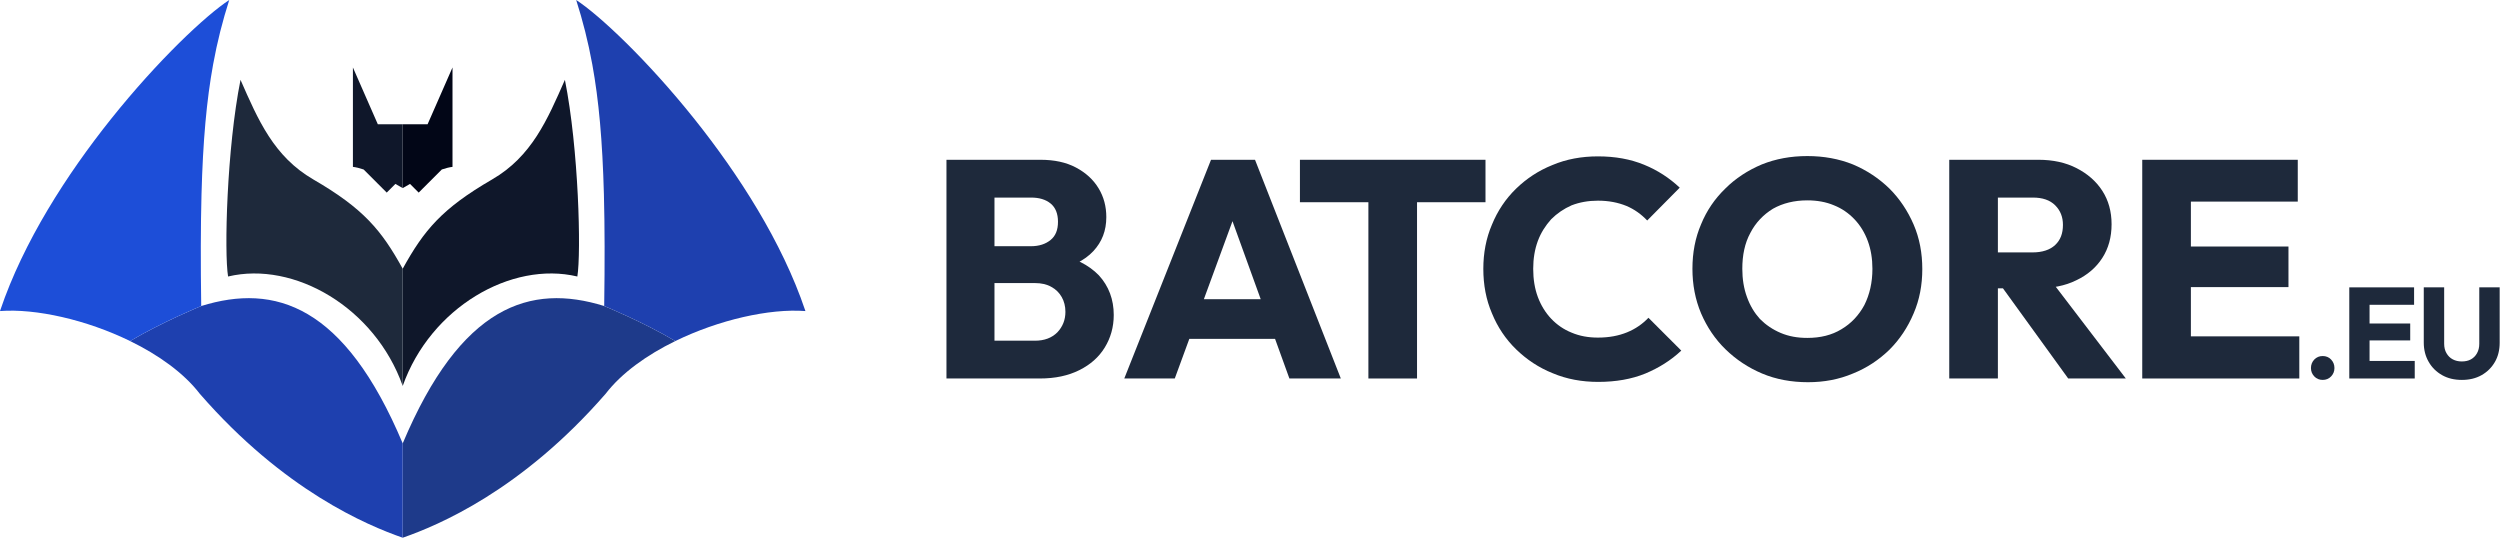
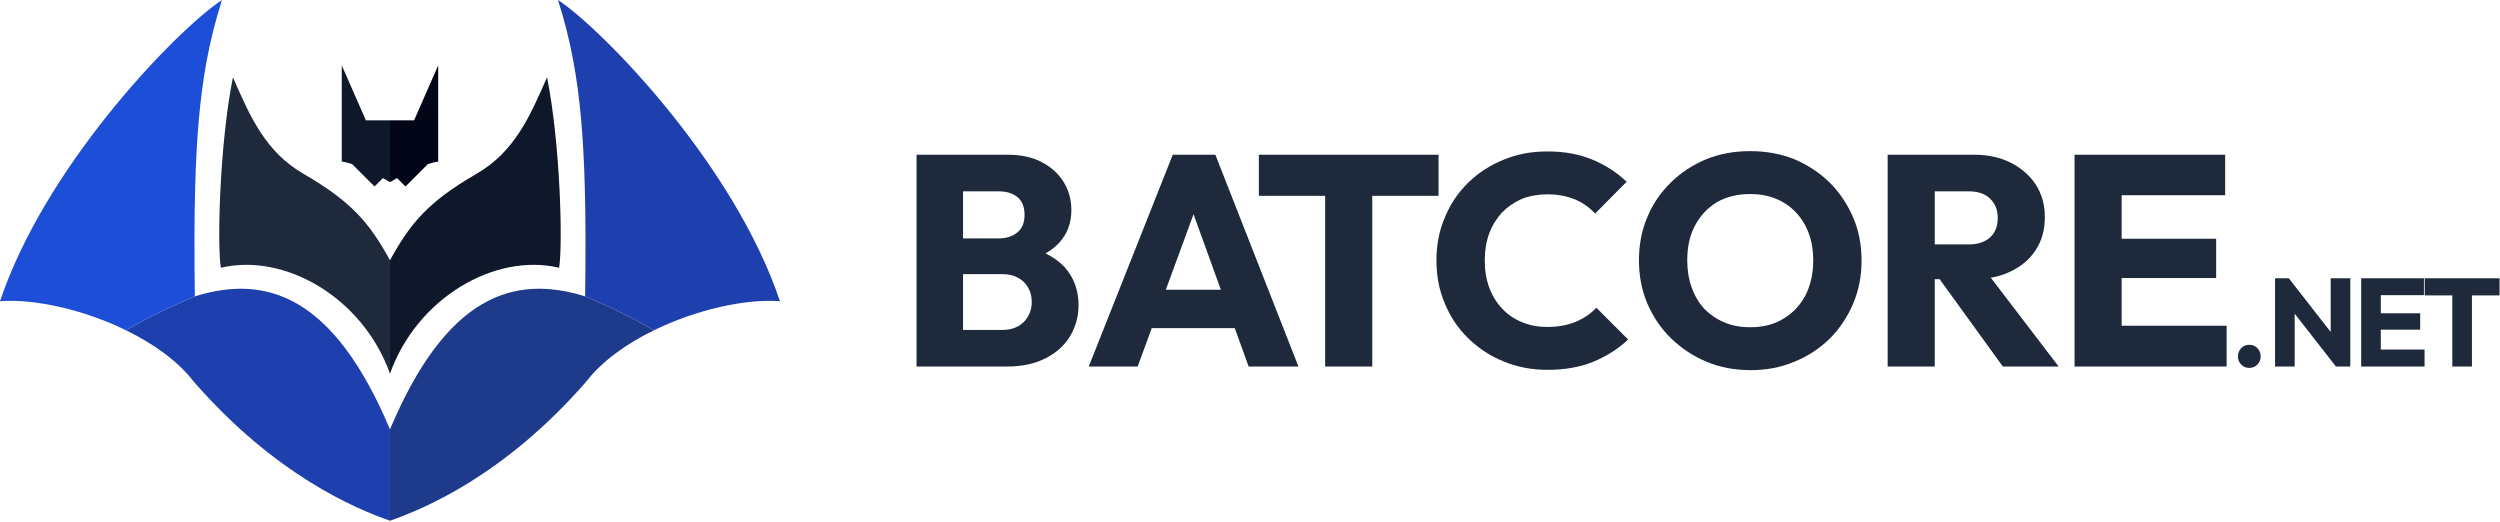
- <svg xmlns="http://www.w3.org/2000/svg" width="100%" height="100%" viewBox="0 0 2421 522" version="1.1" xml:space="preserve" style="fill-rule:evenodd;clip-rule:evenodd;stroke-linejoin:round;stroke-miterlimit:2;">
+ <svg xmlns="http://www.w3.org/2000/svg" width="100%" height="100%" viewBox="0 0 2500 522" version="1.1" xml:space="preserve" style="fill-rule:evenodd;clip-rule:evenodd;stroke-linejoin:round;stroke-miterlimit:2;">
  <g transform="matrix(1,0,0,1,-543.597,-979.522)">
    <g transform="matrix(1,0,0,1,168.189,212.643)">
      <g transform="matrix(300,0,0,300,1271.56,1133.41)">
        <path d="M0.188,-0L0.188,-0.122L0.354,-0.122C0.384,-0.122 0.408,-0.131 0.426,-0.149C0.443,-0.167 0.452,-0.189 0.452,-0.215C0.452,-0.233 0.448,-0.249 0.44,-0.263C0.432,-0.277 0.421,-0.288 0.406,-0.296C0.392,-0.304 0.374,-0.308 0.354,-0.308L0.188,-0.308L0.188,-0.427L0.341,-0.427C0.367,-0.427 0.388,-0.434 0.404,-0.447C0.42,-0.46 0.428,-0.479 0.428,-0.506C0.428,-0.532 0.42,-0.552 0.404,-0.565C0.388,-0.578 0.367,-0.584 0.341,-0.584L0.188,-0.584L0.188,-0.706L0.371,-0.706C0.416,-0.706 0.454,-0.698 0.486,-0.681C0.518,-0.664 0.542,-0.642 0.559,-0.614C0.576,-0.586 0.584,-0.555 0.584,-0.521C0.584,-0.477 0.57,-0.441 0.542,-0.411C0.514,-0.381 0.472,-0.36 0.418,-0.349L0.422,-0.402C0.481,-0.39 0.527,-0.367 0.56,-0.333C0.592,-0.298 0.608,-0.255 0.608,-0.205C0.608,-0.166 0.598,-0.131 0.579,-0.1C0.56,-0.069 0.533,-0.045 0.497,-0.027C0.461,-0.009 0.419,-0 0.369,-0L0.188,-0ZM0.068,-0L0.068,-0.706L0.223,-0.706L0.223,-0L0.068,-0Z" style="fill:rgb(30,41,59);fill-rule:nonzero;" />
      </g>
      <g transform="matrix(300,0,0,300,1459.66,1133.41)">
        <path d="M0.015,-0L0.295,-0.706L0.437,-0.706L0.714,-0L0.548,-0L0.336,-0.586L0.393,-0.586L0.178,-0L0.015,-0ZM0.174,-0.128L0.174,-0.256L0.559,-0.256L0.559,-0.128L0.174,-0.128Z" style="fill:rgb(30,41,59);fill-rule:nonzero;" />
      </g>
      <g transform="matrix(300,0,0,300,1628.26,1133.41)">
        <path d="M0.241,-0L0.241,-0.696L0.398,-0.696L0.398,-0L0.241,-0ZM0.02,-0.569L0.02,-0.706L0.619,-0.706L0.619,-0.569L0.02,-0.569Z" style="fill:rgb(30,41,59);fill-rule:nonzero;" />
      </g>
      <g transform="matrix(300,0,0,300,1802.26,1133.41)">
        <path d="M0.403,0.011C0.35,0.011 0.301,0.002 0.256,-0.017C0.211,-0.035 0.172,-0.061 0.138,-0.094C0.104,-0.127 0.078,-0.166 0.06,-0.21C0.041,-0.254 0.032,-0.302 0.032,-0.354C0.032,-0.405 0.041,-0.453 0.06,-0.497C0.078,-0.541 0.104,-0.58 0.138,-0.613C0.171,-0.645 0.21,-0.671 0.255,-0.689C0.3,-0.708 0.349,-0.717 0.402,-0.717C0.458,-0.717 0.507,-0.708 0.551,-0.69C0.595,-0.672 0.633,-0.647 0.666,-0.616L0.561,-0.51C0.542,-0.53 0.52,-0.546 0.494,-0.557C0.467,-0.568 0.437,-0.574 0.402,-0.574C0.371,-0.574 0.343,-0.569 0.317,-0.559C0.292,-0.548 0.27,-0.533 0.251,-0.514C0.233,-0.494 0.218,-0.471 0.208,-0.444C0.198,-0.417 0.193,-0.387 0.193,-0.354C0.193,-0.32 0.198,-0.29 0.208,-0.263C0.218,-0.236 0.233,-0.212 0.251,-0.193C0.27,-0.173 0.292,-0.158 0.317,-0.148C0.343,-0.137 0.371,-0.132 0.402,-0.132C0.438,-0.132 0.469,-0.138 0.496,-0.149C0.523,-0.16 0.546,-0.176 0.565,-0.196L0.671,-0.09C0.637,-0.058 0.598,-0.034 0.555,-0.016C0.511,0.002 0.46,0.011 0.403,0.011Z" style="fill:rgb(30,41,59);fill-rule:nonzero;" />
      </g>
      <g transform="matrix(300,0,0,300,2004.76,1133.41)">
        <path d="M0.405,0.012C0.352,0.012 0.302,0.003 0.257,-0.016C0.212,-0.035 0.173,-0.061 0.139,-0.094C0.105,-0.127 0.079,-0.166 0.06,-0.21C0.041,-0.255 0.032,-0.303 0.032,-0.354C0.032,-0.406 0.041,-0.454 0.06,-0.498C0.078,-0.542 0.104,-0.58 0.138,-0.613C0.171,-0.646 0.211,-0.672 0.256,-0.691C0.301,-0.709 0.349,-0.718 0.403,-0.718C0.456,-0.718 0.505,-0.709 0.55,-0.691C0.595,-0.672 0.634,-0.646 0.668,-0.613C0.701,-0.58 0.727,-0.541 0.746,-0.497C0.765,-0.453 0.774,-0.405 0.774,-0.353C0.774,-0.302 0.765,-0.254 0.746,-0.21C0.727,-0.165 0.701,-0.126 0.668,-0.093C0.634,-0.06 0.595,-0.034 0.55,-0.016C0.505,0.003 0.457,0.012 0.405,0.012ZM0.403,-0.131C0.445,-0.131 0.482,-0.14 0.513,-0.159C0.545,-0.178 0.569,-0.204 0.587,-0.237C0.604,-0.271 0.613,-0.31 0.613,-0.354C0.613,-0.387 0.608,-0.417 0.598,-0.444C0.588,-0.471 0.574,-0.494 0.555,-0.514C0.536,-0.534 0.514,-0.549 0.489,-0.559C0.463,-0.57 0.434,-0.575 0.403,-0.575C0.361,-0.575 0.324,-0.566 0.292,-0.548C0.261,-0.529 0.236,-0.503 0.219,-0.47C0.201,-0.437 0.193,-0.398 0.193,-0.354C0.193,-0.321 0.198,-0.29 0.208,-0.263C0.218,-0.235 0.232,-0.212 0.25,-0.192C0.269,-0.173 0.291,-0.158 0.317,-0.147C0.343,-0.136 0.371,-0.131 0.403,-0.131Z" style="fill:rgb(30,41,59);fill-rule:nonzero;" />
      </g>
      <g transform="matrix(300,0,0,300,2242.66,1133.41)">
        <path d="M0.188,-0.291L0.188,-0.407L0.337,-0.407C0.368,-0.407 0.393,-0.415 0.41,-0.431C0.427,-0.447 0.435,-0.468 0.435,-0.496C0.435,-0.521 0.427,-0.542 0.41,-0.559C0.393,-0.576 0.369,-0.584 0.338,-0.584L0.188,-0.584L0.188,-0.706L0.356,-0.706C0.403,-0.706 0.444,-0.697 0.479,-0.679C0.514,-0.661 0.542,-0.637 0.562,-0.606C0.582,-0.575 0.592,-0.539 0.592,-0.498C0.592,-0.456 0.582,-0.42 0.562,-0.389C0.542,-0.358 0.514,-0.334 0.478,-0.317C0.442,-0.299 0.399,-0.291 0.351,-0.291L0.188,-0.291ZM0.068,-0L0.068,-0.706L0.225,-0.706L0.225,-0L0.068,-0ZM0.452,-0L0.232,-0.304L0.376,-0.343L0.638,-0L0.452,-0Z" style="fill:rgb(30,41,59);fill-rule:nonzero;" />
      </g>
      <g transform="matrix(300,0,0,300,2429.56,1133.41)">
        <path d="M0.068,-0L0.068,-0.706L0.225,-0.706L0.225,-0L0.068,-0ZM0.188,-0L0.188,-0.136L0.575,-0.136L0.575,-0L0.188,-0ZM0.188,-0.295L0.188,-0.426L0.54,-0.426L0.54,-0.295L0.188,-0.295ZM0.188,-0.571L0.188,-0.706L0.57,-0.706L0.57,-0.571L0.188,-0.571Z" style="fill:rgb(30,41,59);fill-rule:nonzero;" />
      </g>
      <g transform="matrix(125,0,0,125,2605.96,1133.41)">
        <path d="M0.15,0.011C0.124,0.011 0.102,0.002 0.085,-0.016C0.068,-0.034 0.059,-0.055 0.059,-0.081C0.059,-0.107 0.068,-0.129 0.085,-0.147C0.102,-0.165 0.124,-0.174 0.15,-0.174C0.176,-0.174 0.198,-0.165 0.215,-0.147C0.232,-0.129 0.241,-0.107 0.241,-0.081C0.241,-0.055 0.232,-0.034 0.215,-0.016C0.198,0.002 0.176,0.011 0.15,0.011Z" style="fill:rgb(30,41,59);fill-rule:nonzero;" />
      </g>
      <g transform="matrix(125,0,0,125,2641.96,1133.41)">
+         <path d="M0.068,-0L0.068,-0.706L0.178,-0.706L0.225,-0.565L0.225,-0L0.068,-0ZM0.555,-0L0.139,-0.533L0.178,-0.706L0.594,-0.173L0.555,-0ZM0.555,-0L0.513,-0.141L0.513,-0.706L0.67,-0.706L0.67,-0L0.555,-0Z" style="fill:rgb(30,41,59);fill-rule:nonzero;" />
+       </g>
+       <g transform="matrix(125,0,0,125,2728.09,1133.41)">
        <path d="M0.068,-0L0.068,-0.706L0.225,-0.706L0.225,-0L0.068,-0ZM0.188,-0L0.188,-0.136L0.575,-0.136L0.575,-0L0.188,-0ZM0.188,-0.295L0.188,-0.426L0.54,-0.426L0.54,-0.295L0.188,-0.295ZM0.188,-0.571L0.188,-0.706L0.57,-0.706L0.57,-0.571L0.188,-0.571Z" style="fill:rgb(30,41,59);fill-rule:nonzero;" />
      </g>
-       <g transform="matrix(125,0,0,125,2715.46,1133.41)">
-         <path d="M0.352,0.011C0.294,0.011 0.243,-0.001 0.199,-0.026C0.155,-0.051 0.12,-0.085 0.095,-0.129C0.07,-0.172 0.057,-0.222 0.057,-0.278L0.057,-0.706L0.215,-0.706L0.215,-0.269C0.215,-0.241 0.221,-0.216 0.233,-0.196C0.245,-0.175 0.261,-0.159 0.282,-0.148C0.303,-0.137 0.326,-0.132 0.352,-0.132C0.378,-0.132 0.402,-0.137 0.422,-0.148C0.442,-0.159 0.458,-0.175 0.469,-0.195C0.481,-0.216 0.487,-0.24 0.487,-0.268L0.487,-0.706L0.645,-0.706L0.645,-0.277C0.645,-0.221 0.633,-0.171 0.608,-0.128C0.583,-0.085 0.549,-0.051 0.505,-0.026C0.461,-0.001 0.41,0.011 0.352,0.011Z" style="fill:rgb(30,41,59);fill-rule:nonzero;" />
+       <g transform="matrix(125,0,0,125,2797.59,1133.41)">
+         <path d="M0.241,-0L0.241,-0.696L0.398,-0.696L0.398,-0L0.241,-0ZM0.02,-0.569L0.02,-0.706L0.619,-0.706L0.619,-0.569L0.02,-0.569Z" style="fill:rgb(30,41,59);fill-rule:nonzero;" />
      </g>
    </g>
    <g id="mark_simple_color_dark.svg" transform="matrix(0.581776,0,0,0.581776,933.678,1240.16)">
      <g transform="matrix(1,0,0,1,-670.5,-448)">
        <clipPath id="_clip1">
          <rect x="0" y="0" width="1341" height="896" />
        </clipPath>
        <g clip-path="url(#_clip1)">
          <g id="Simple-logo" transform="matrix(1,0,0,1,-558.223,-1306.4)">
            <g>
              <g id="Pravá-strana" transform="matrix(-1,0,0,1,2457.11,0)">
                <path id="Křídlo2-2" d="M893.161,1815.79C1016.08,1777.54 1131.63,1814.28 1228.56,2044.46L1228.56,2201.47C1169.03,2180.69 1031.09,2122.99 890.8,1961.88C864.09,1927.12 822.013,1897.16 774.79,1874.1C828.638,1842.14 893.161,1815.79 893.161,1815.79Z" style="fill:rgb(30,58,138);" />
                <path id="Křídlo2-1" d="M774.79,1874.1C702.427,1838.77 617.98,1819.63 558.223,1824.18C558.379,1823.72 558.534,1823.26 558.691,1822.8C597.065,1709.13 669.5,1596.61 742.576,1505.03C821.708,1405.86 901.591,1331.26 939.795,1306.4C928.743,1341.12 919.883,1375.73 912.955,1413.73C902.136,1473.07 896.031,1540.67 893.649,1629.83C892.225,1683.15 892.133,1744.19 893.161,1815.79C893.161,1815.79 828.638,1842.14 774.79,1874.1Z" style="fill:rgb(30,64,175);" />
                <g id="Křídlo1" transform="matrix(1,0,0,1,0.323165,-0.196668)">
                  <path d="M1228.23,1753.92L1228.23,1948.99C1182,1818.5 1047.45,1740.68 937.543,1766.85C930.994,1727.53 935.309,1554.2 958.252,1439.49C987.575,1506.18 1013.54,1567.11 1079.47,1605.33C1163.18,1653.84 1193.12,1690.19 1228.23,1753.92Z" style="fill:rgb(15,23,42);" />
                </g>
                <path id="Hlava" d="M1145.67,1418.7L1187.11,1513.19L1228.56,1513.19L1228.56,1619.49C1225.15,1617.43 1221.01,1615.06 1216.39,1612.54L1201.96,1626.98L1163.49,1588.51C1156.85,1586.29 1150.74,1584.73 1145.67,1584.16L1145.67,1418.7Z" style="fill:rgb(2,6,23);" />
              </g>
              <g id="Levá-strana">
                <path id="Křídlo2-21" d="M893.161,1815.79C1016.08,1777.54 1131.63,1814.28 1228.56,2044.46L1228.56,2201.47C1169.03,2180.69 1031.09,2122.99 890.8,1961.88C864.09,1927.12 822.013,1897.16 774.79,1874.1C828.638,1842.14 893.161,1815.79 893.161,1815.79Z" style="fill:rgb(30,64,175);" />
                <path id="Křídlo2-11" d="M774.79,1874.1C702.427,1838.77 617.98,1819.63 558.223,1824.18C558.379,1823.72 558.534,1823.26 558.691,1822.8C597.065,1709.13 669.5,1596.61 742.576,1505.03C821.708,1405.86 901.591,1331.26 939.795,1306.4C928.743,1341.12 919.883,1375.73 912.955,1413.73C902.136,1473.07 896.031,1540.67 893.649,1629.83C892.225,1683.15 892.133,1744.19 893.161,1815.79C893.161,1815.79 828.638,1842.14 774.79,1874.1Z" style="fill:rgb(29,78,216);" />
                <g id="Křídlo11" transform="matrix(1,0,0,1,0.323165,-0.196668)">
                  <path d="M1228.23,1753.92L1228.23,1948.99C1182,1818.5 1047.45,1740.68 937.543,1766.85C930.994,1727.53 935.309,1554.2 958.252,1439.49C987.575,1506.18 1013.54,1567.11 1079.47,1605.33C1163.18,1653.84 1193.12,1690.19 1228.23,1753.92Z" style="fill:rgb(30,41,59);" />
                </g>
                <path id="Hlava1" d="M1145.67,1418.7L1187.11,1513.19L1228.56,1513.19L1228.56,1619.49C1225.15,1617.43 1221.01,1615.06 1216.39,1612.54L1201.96,1626.98L1163.49,1588.51C1156.85,1586.29 1150.74,1584.73 1145.67,1584.16L1145.67,1418.7Z" style="fill:rgb(15,23,42);" />
              </g>
            </g>
          </g>
        </g>
      </g>
    </g>
  </g>
</svg>
